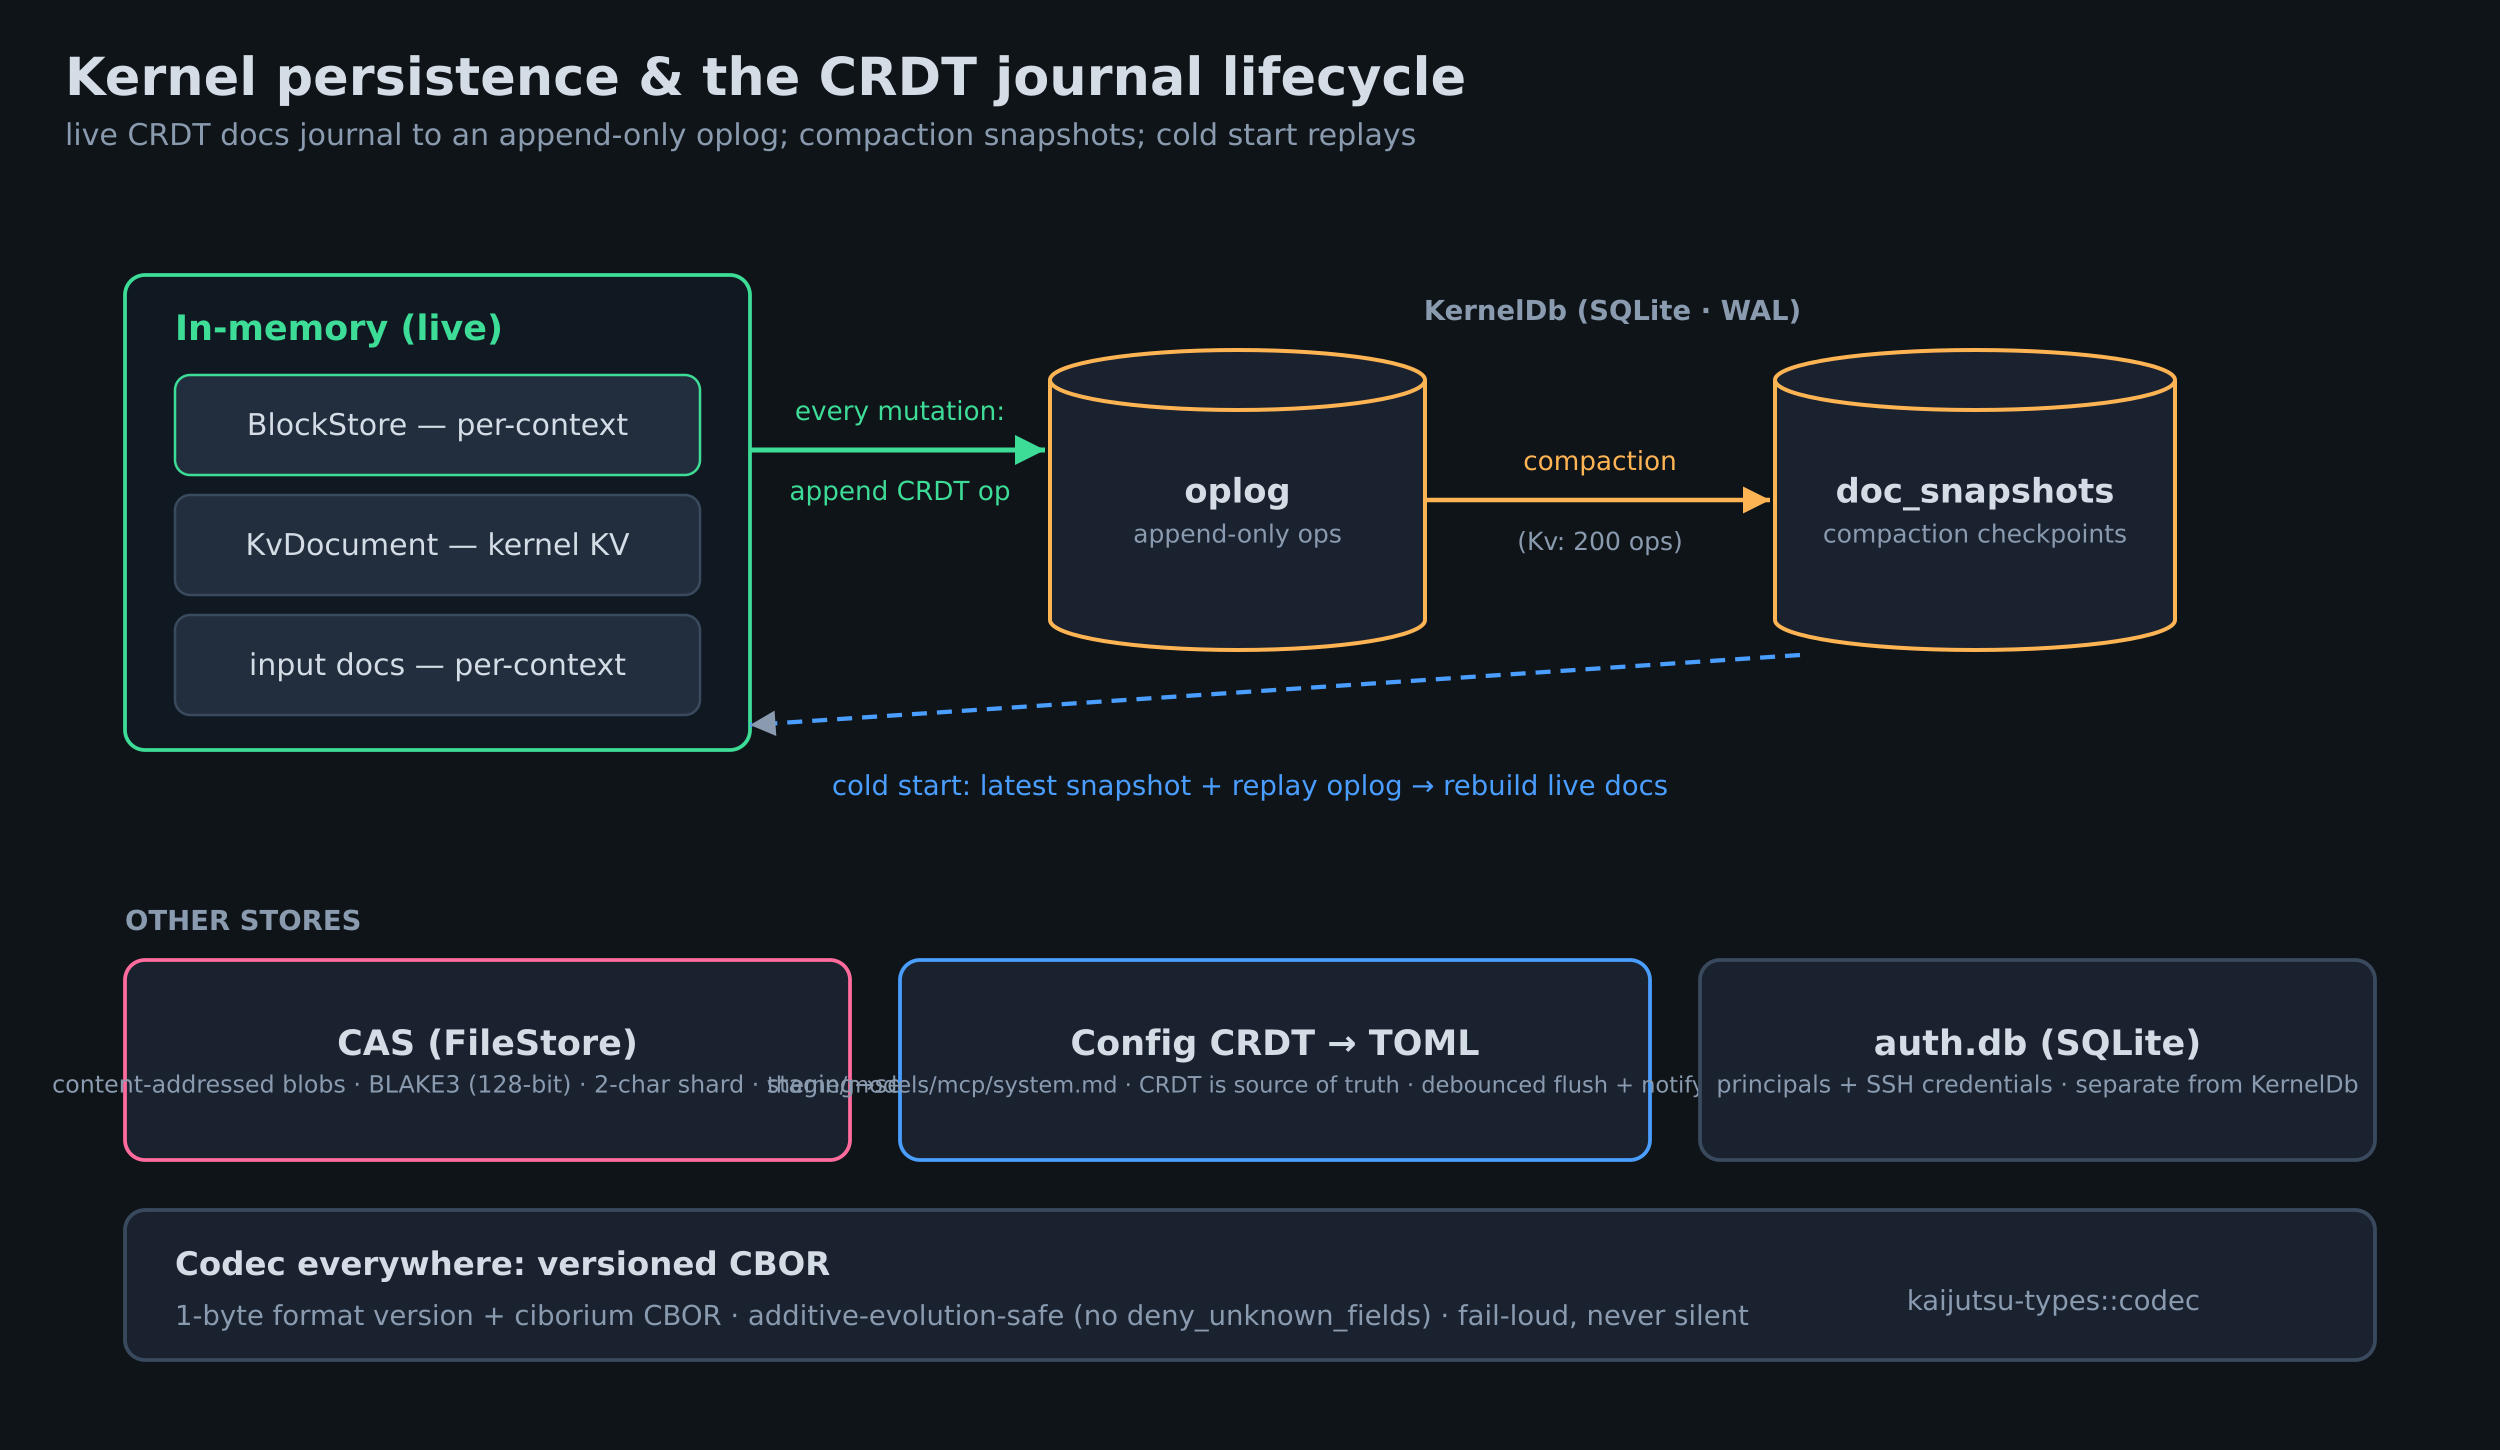
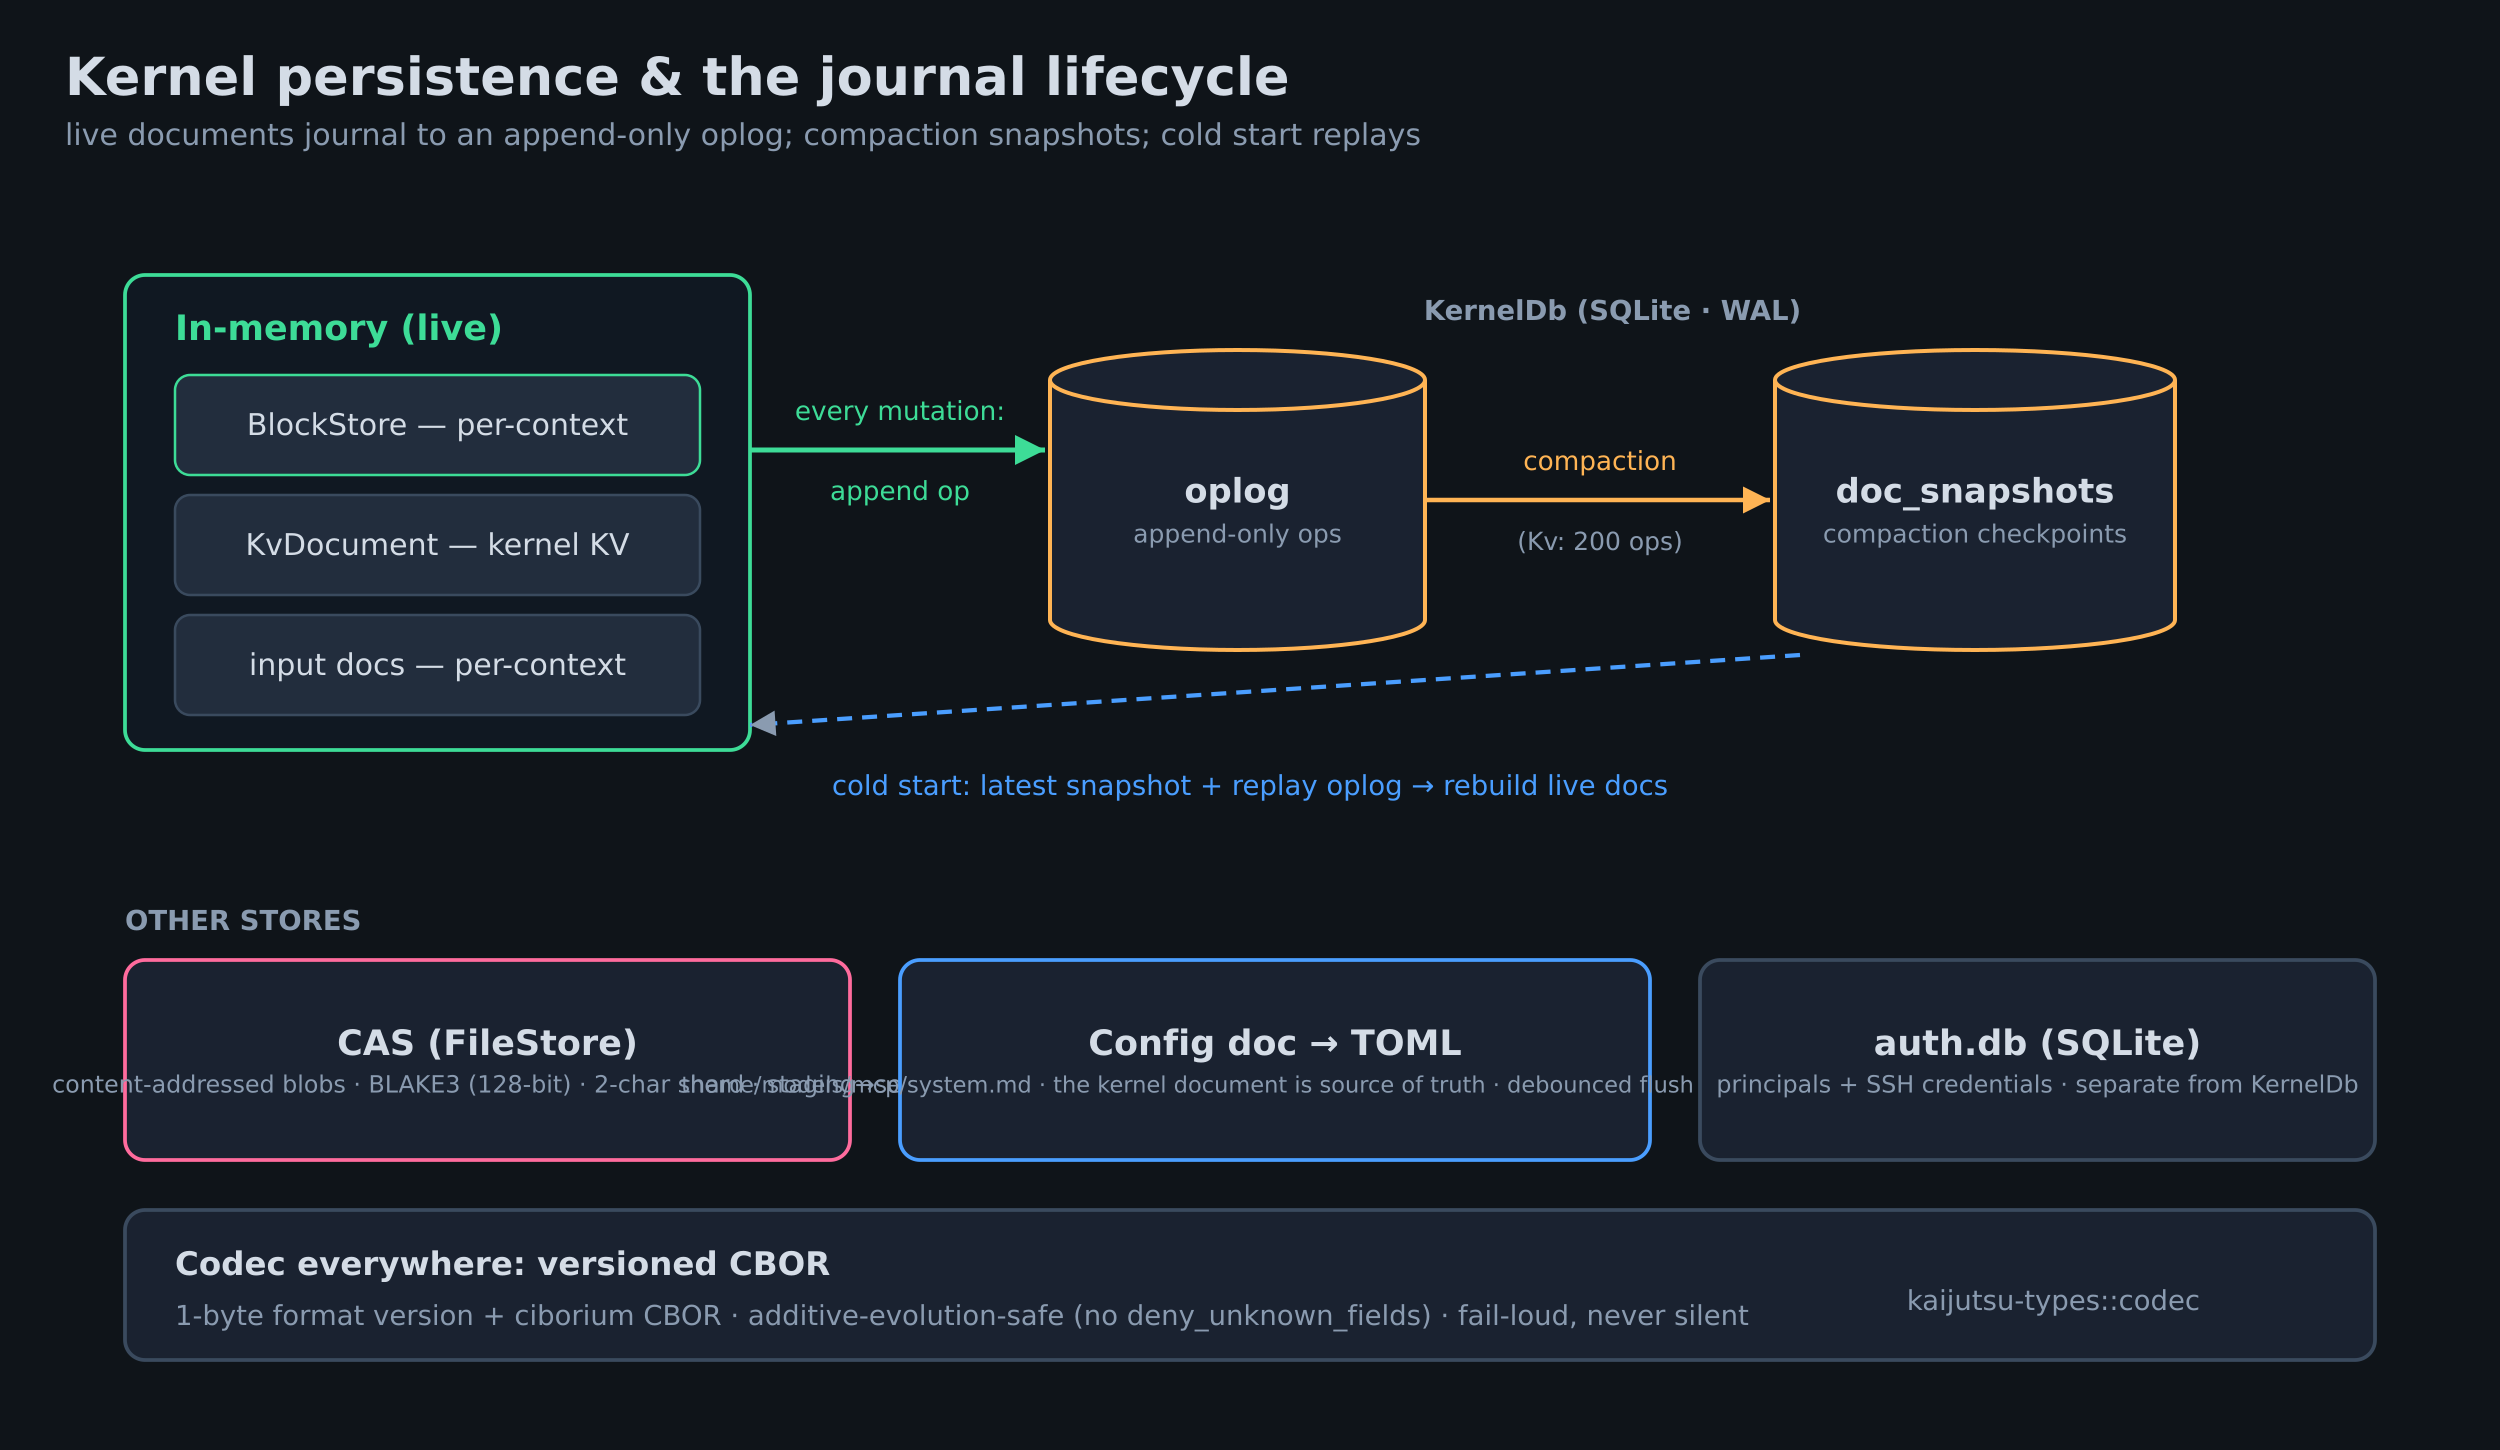
<svg xmlns="http://www.w3.org/2000/svg" width="1000" height="580" viewBox="0 0 1000 580">
  <rect width="1000" height="580" fill="#0f1419" />
  <defs>
    <marker id="ah" markerWidth="8" markerHeight="8" refX="6" refY="3" orient="auto">
      <path d="M0,0 L6,3 L0,6 Z" fill="#8a9bb0" />
    </marker>
    <marker id="ahg" markerWidth="8" markerHeight="8" refX="6" refY="3" orient="auto">
      <path d="M0,0 L6,3 L0,6 Z" fill="#3ddc97" />
    </marker>
    <marker id="aha" markerWidth="8" markerHeight="8" refX="6" refY="3" orient="auto">
      <path d="M0,0 L6,3 L0,6 Z" fill="#ffb454" />
    </marker>
  </defs>
-   <text x="26" y="38" text-anchor="start" fill="#d4dce6" font-family="DejaVu Sans, Liberation Sans, sans-serif" font-size="21" font-weight="600">Kernel persistence &amp; the CRDT journal lifecycle</text>
-   <text x="26" y="58" text-anchor="start" fill="#8a9bb0" font-family="DejaVu Sans, Liberation Sans, sans-serif" font-size="12" font-weight="400">live CRDT docs journal to an append-only oplog; compaction snapshots; cold start replays</text>
+   <text x="26" y="38" text-anchor="start" fill="#d4dce6" font-family="DejaVu Sans, Liberation Sans, sans-serif" font-size="21" font-weight="600">Kernel persistence &amp; the journal lifecycle</text>
+   <text x="26" y="58" text-anchor="start" fill="#8a9bb0" font-family="DejaVu Sans, Liberation Sans, sans-serif" font-size="12" font-weight="400">live documents journal to an append-only oplog; compaction snapshots; cold start replays</text>
  <rect x="50" y="110" width="250" height="190" rx="8" fill="#101822" stroke="#3ddc97" stroke-width="1.5" />
  <text x="175.0" y="209.0" text-anchor="middle" fill="#d4dce6" font-family="DejaVu Sans, Liberation Sans, sans-serif" font-size="14" />
  <text x="70" y="136" text-anchor="start" fill="#3ddc97" font-family="DejaVu Sans, Liberation Sans, sans-serif" font-size="14" font-weight="600">In-memory  (live)</text>
  <rect x="70" y="150" width="210" height="40" rx="6" fill="#222d3d" stroke="#3ddc97" stroke-width="1" />
  <text x="175.0" y="174.0" text-anchor="middle" fill="#d4dce6" font-family="DejaVu Sans, Liberation Sans, sans-serif" font-size="12">BlockStore — per-context</text>
  <rect x="70" y="198" width="210" height="40" rx="6" fill="#222d3d" stroke="#3a4a5e" stroke-width="1" />
  <text x="175.0" y="222.0" text-anchor="middle" fill="#d4dce6" font-family="DejaVu Sans, Liberation Sans, sans-serif" font-size="12">KvDocument — kernel KV</text>
  <rect x="70" y="246" width="210" height="40" rx="6" fill="#222d3d" stroke="#3a4a5e" stroke-width="1" />
  <text x="175.0" y="270.0" text-anchor="middle" fill="#d4dce6" font-family="DejaVu Sans, Liberation Sans, sans-serif" font-size="12">input docs — per-context</text>
  <path d="M420,152 A75.0,12 0 0 1 570,152 L570,248 A75.0,12 0 0 1 420,248 Z" fill="#1a2230" stroke="#ffb454" stroke-width="1.6" />
  <path d="M420,152 A75.0,12 0 0 0 570,152" fill="none" stroke="#ffb454" stroke-width="1.6" />
  <text x="495.0" y="201.0" text-anchor="middle" fill="#d4dce6" font-family="DejaVu Sans, Liberation Sans, sans-serif" font-size="13.5" font-weight="600">oplog</text>
  <text x="495.0" y="217.0" text-anchor="middle" fill="#8a9bb0" font-family="DejaVu Sans, Liberation Sans, sans-serif" font-size="10">append-only ops</text>
  <path d="M710,152 A80.0,12 0 0 1 870,152 L870,248 A80.0,12 0 0 1 710,248 Z" fill="#1a2230" stroke="#ffb454" stroke-width="1.6" />
  <path d="M710,152 A80.0,12 0 0 0 870,152" fill="none" stroke="#ffb454" stroke-width="1.6" />
  <text x="790.0" y="201.0" text-anchor="middle" fill="#d4dce6" font-family="DejaVu Sans, Liberation Sans, sans-serif" font-size="13.5" font-weight="600">doc_snapshots</text>
  <text x="790.0" y="217.0" text-anchor="middle" fill="#8a9bb0" font-family="DejaVu Sans, Liberation Sans, sans-serif" font-size="10">compaction checkpoints</text>
  <text x="645" y="128" text-anchor="middle" fill="#8a9bb0" font-family="DejaVu Sans, Liberation Sans, sans-serif" font-size="11" font-weight="600">KernelDb (SQLite · WAL)</text>
  <line x1="300" y1="180" x2="418" y2="180" stroke="#3ddc97" stroke-width="2" marker-end="url(#ahg)" />
  <text x="360" y="168" text-anchor="middle" fill="#3ddc97" font-family="DejaVu Sans, Liberation Sans, sans-serif" font-size="10.5" font-weight="400">every mutation:</text>
-   <text x="360" y="200" text-anchor="middle" fill="#3ddc97" font-family="DejaVu Sans, Liberation Sans, sans-serif" font-size="10.5" font-weight="400">append CRDT op</text>
+   <text x="360" y="200" text-anchor="middle" fill="#3ddc97" font-family="DejaVu Sans, Liberation Sans, sans-serif" font-size="10.5" font-weight="400">append op</text>
  <line x1="570" y1="200" x2="708" y2="200" stroke="#ffb454" stroke-width="1.8" marker-end="url(#aha)" />
  <text x="640" y="188" text-anchor="middle" fill="#ffb454" font-family="DejaVu Sans, Liberation Sans, sans-serif" font-size="10.5" font-weight="400">compaction</text>
  <text x="640" y="220" text-anchor="middle" fill="#8a9bb0" font-family="DejaVu Sans, Liberation Sans, sans-serif" font-size="10" font-weight="400">(Kv: 200 ops)</text>
  <line x1="720" y1="262" x2="300" y2="290" stroke="#4a9eff" stroke-width="1.7" stroke-dasharray="6 4" marker-end="url(#ah)" />
  <text x="500" y="318" text-anchor="middle" fill="#4a9eff" font-family="DejaVu Sans, Liberation Sans, sans-serif" font-size="11" font-weight="400">cold start: latest snapshot + replay oplog → rebuild live docs</text>
  <text x="50" y="372" text-anchor="start" fill="#8a9bb0" font-family="DejaVu Sans, Liberation Sans, sans-serif" font-size="11" font-weight="600">OTHER STORES</text>
  <rect x="50" y="384" width="290" height="80" rx="8" fill="#1a2230" stroke="#ff6b9d" stroke-width="1.5" />
  <text x="195.0" y="422.0" text-anchor="middle" fill="#d4dce6" font-family="DejaVu Sans, Liberation Sans, sans-serif" font-size="14" font-weight="600">CAS  (FileStore)</text>
  <text x="195.0" y="437.0" text-anchor="middle" fill="#8a9bb0" font-family="DejaVu Sans, Liberation Sans, sans-serif" font-size="9.5">content-addressed blobs · BLAKE3 (128-bit) · 2-char shard · staging→seal</text>
  <rect x="360" y="384" width="300" height="80" rx="8" fill="#1a2230" stroke="#4a9eff" stroke-width="1.5" />
-   <text x="510.0" y="422.0" text-anchor="middle" fill="#d4dce6" font-family="DejaVu Sans, Liberation Sans, sans-serif" font-size="14" font-weight="600">Config CRDT → TOML</text>
-   <text x="510.0" y="437.0" text-anchor="middle" fill="#8a9bb0" font-family="DejaVu Sans, Liberation Sans, sans-serif" font-size="9">theme/models/mcp/system.md · CRDT is source of truth · debounced flush + notify reload</text>
+   <text x="510.0" y="422.0" text-anchor="middle" fill="#d4dce6" font-family="DejaVu Sans, Liberation Sans, sans-serif" font-size="14" font-weight="600">Config doc → TOML</text>
+   <text x="510.0" y="437.0" text-anchor="middle" fill="#8a9bb0" font-family="DejaVu Sans, Liberation Sans, sans-serif" font-size="9">theme/models/mcp/system.md · the kernel document is source of truth · debounced flush + notify reload</text>
  <rect x="680" y="384" width="270" height="80" rx="8" fill="#1a2230" stroke="#3a4a5e" stroke-width="1.5" />
  <text x="815.0" y="422.0" text-anchor="middle" fill="#d4dce6" font-family="DejaVu Sans, Liberation Sans, sans-serif" font-size="14" font-weight="600">auth.db  (SQLite)</text>
  <text x="815.0" y="437.0" text-anchor="middle" fill="#8a9bb0" font-family="DejaVu Sans, Liberation Sans, sans-serif" font-size="9.5">principals + SSH credentials · separate from KernelDb</text>
  <rect x="50" y="484" width="900" height="60" rx="8" fill="#1a2230" stroke="#3a4a5e" stroke-width="1.5" />
  <text x="500.0" y="518.0" text-anchor="middle" fill="#d4dce6" font-family="DejaVu Sans, Liberation Sans, sans-serif" font-size="14" />
  <text x="70" y="510" text-anchor="start" fill="#d4dce6" font-family="DejaVu Sans, Liberation Sans, sans-serif" font-size="13" font-weight="600">Codec everywhere:  versioned CBOR</text>
  <text x="70" y="530" text-anchor="start" fill="#8a9bb0" font-family="DejaVu Sans, Liberation Sans, sans-serif" font-size="11" font-weight="400">1-byte format version + ciborium CBOR · additive-evolution-safe (no deny_unknown_fields) · fail-loud, never silent</text>
  <text x="880" y="524" text-anchor="end" fill="#8a9bb0" font-family="DejaVu Sans, Liberation Sans, sans-serif" font-size="11" font-weight="400">kaijutsu-types::codec</text>
</svg>
